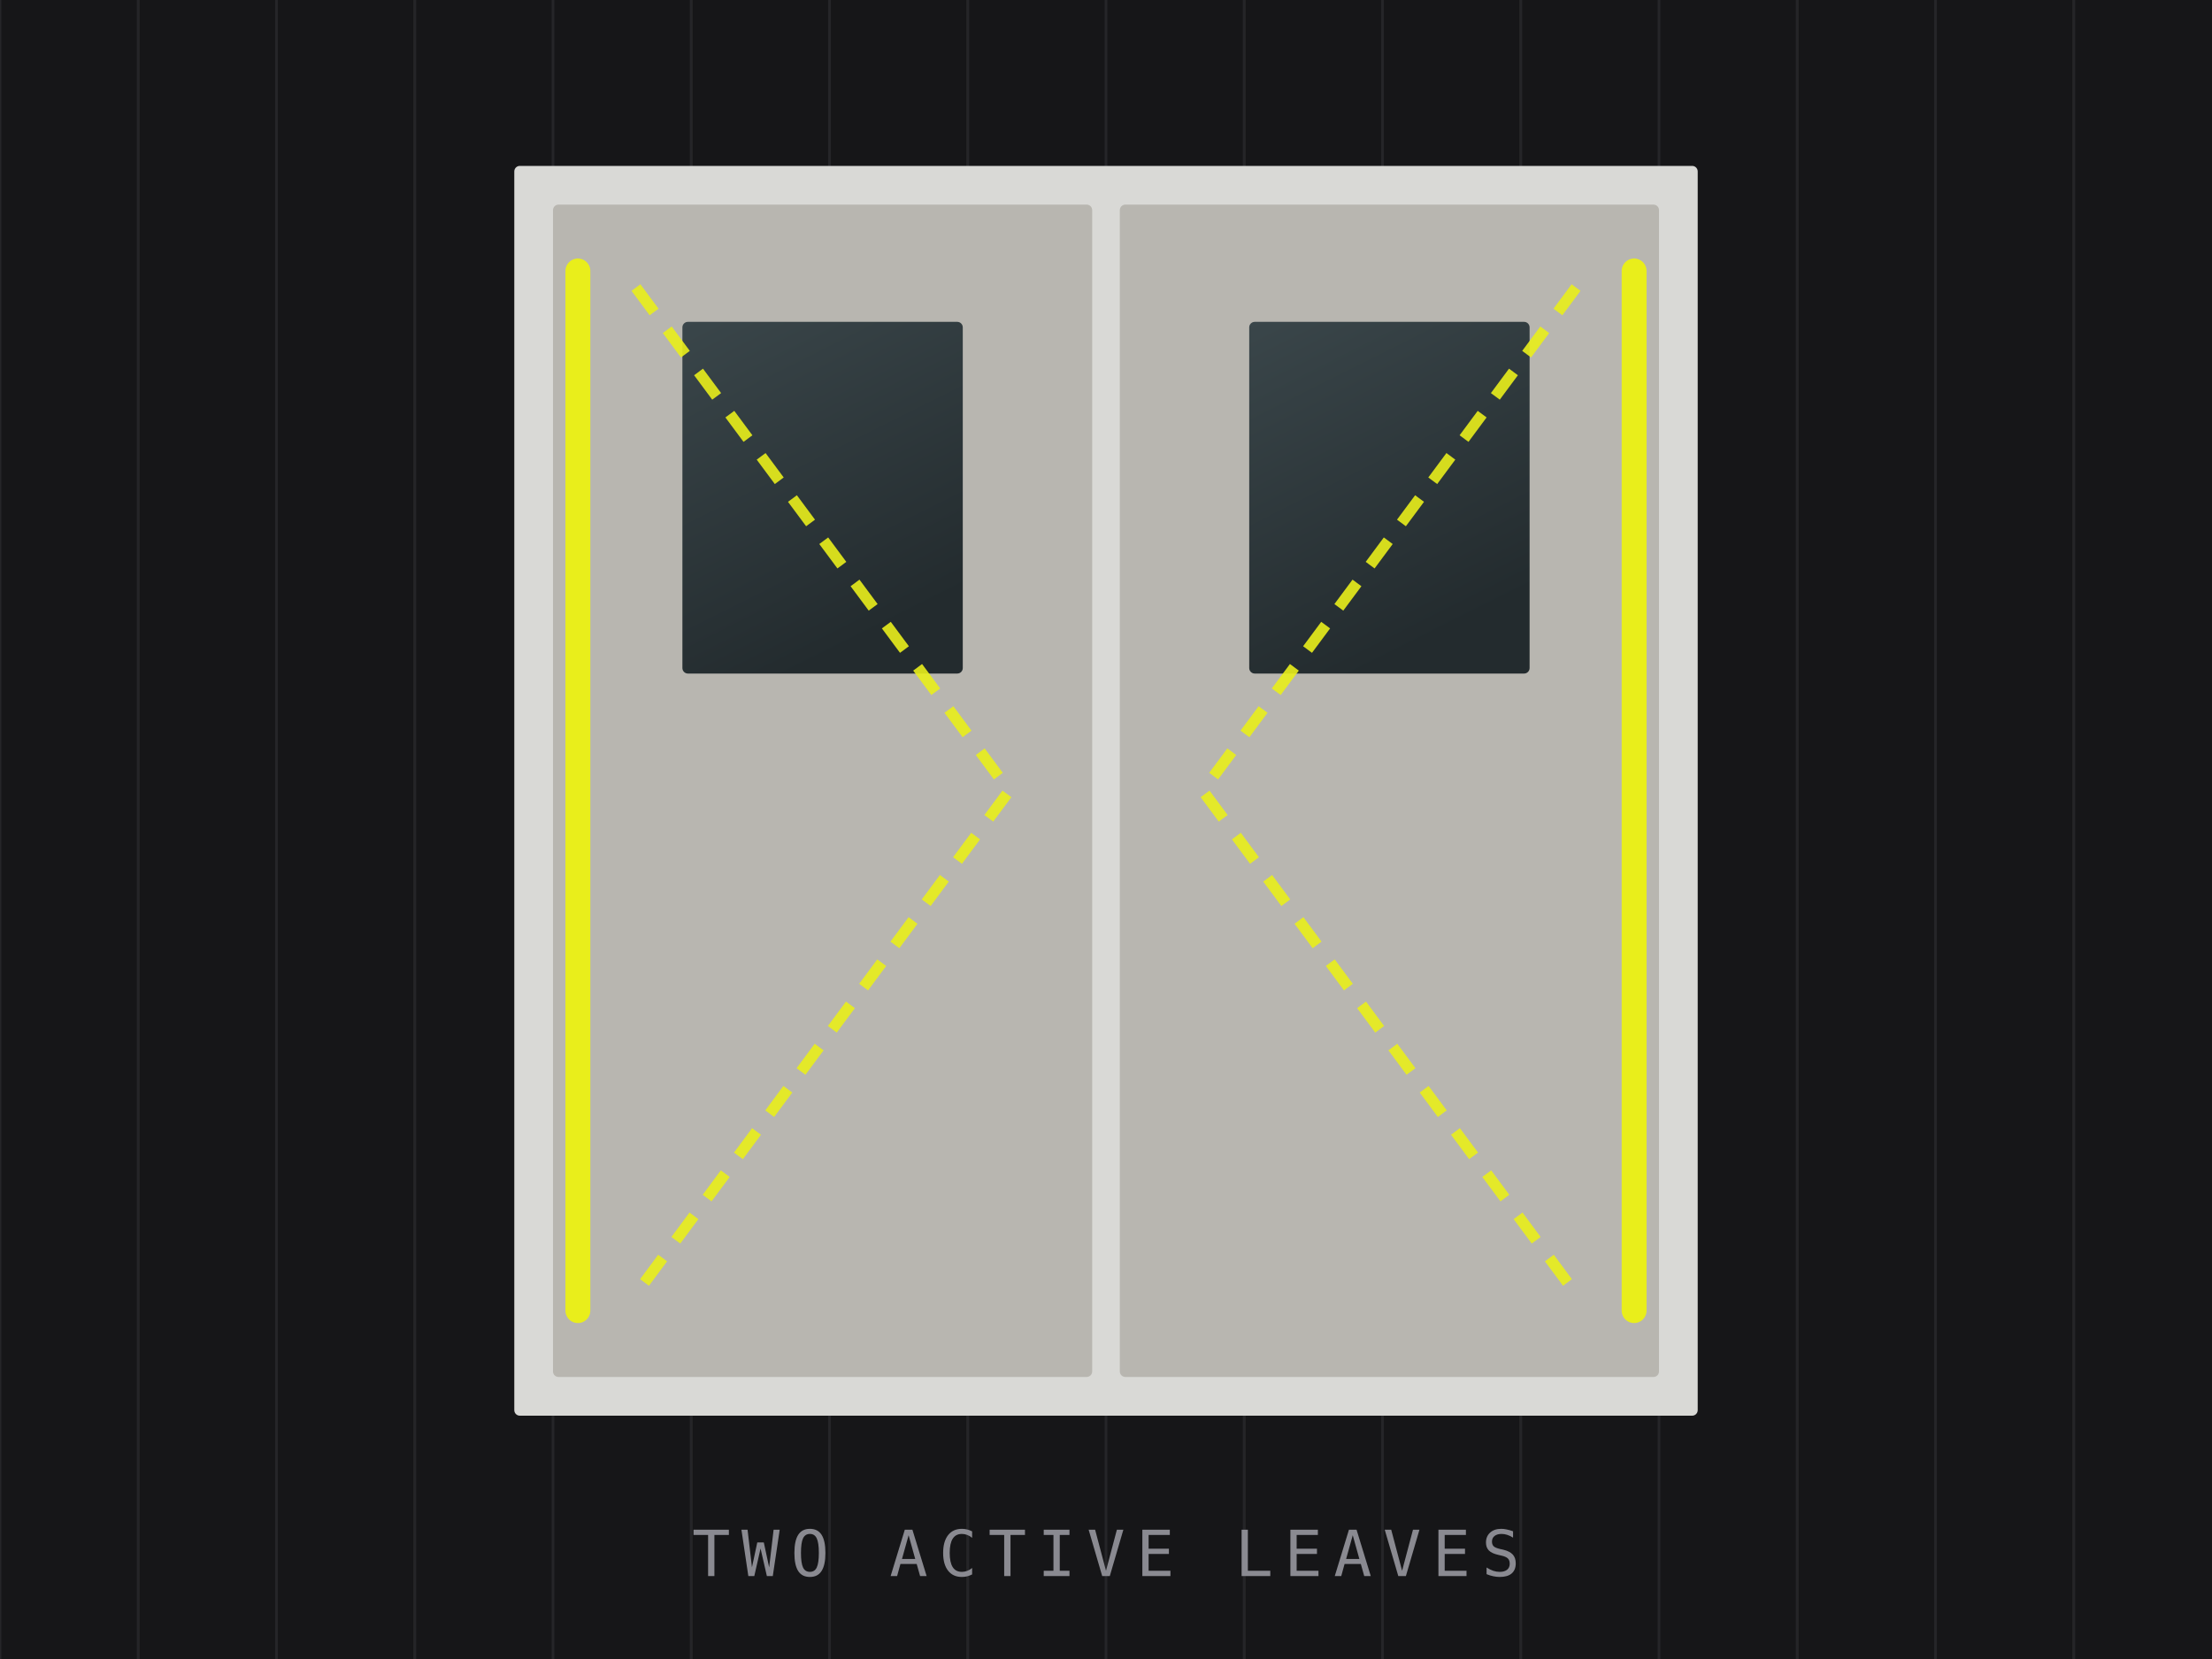
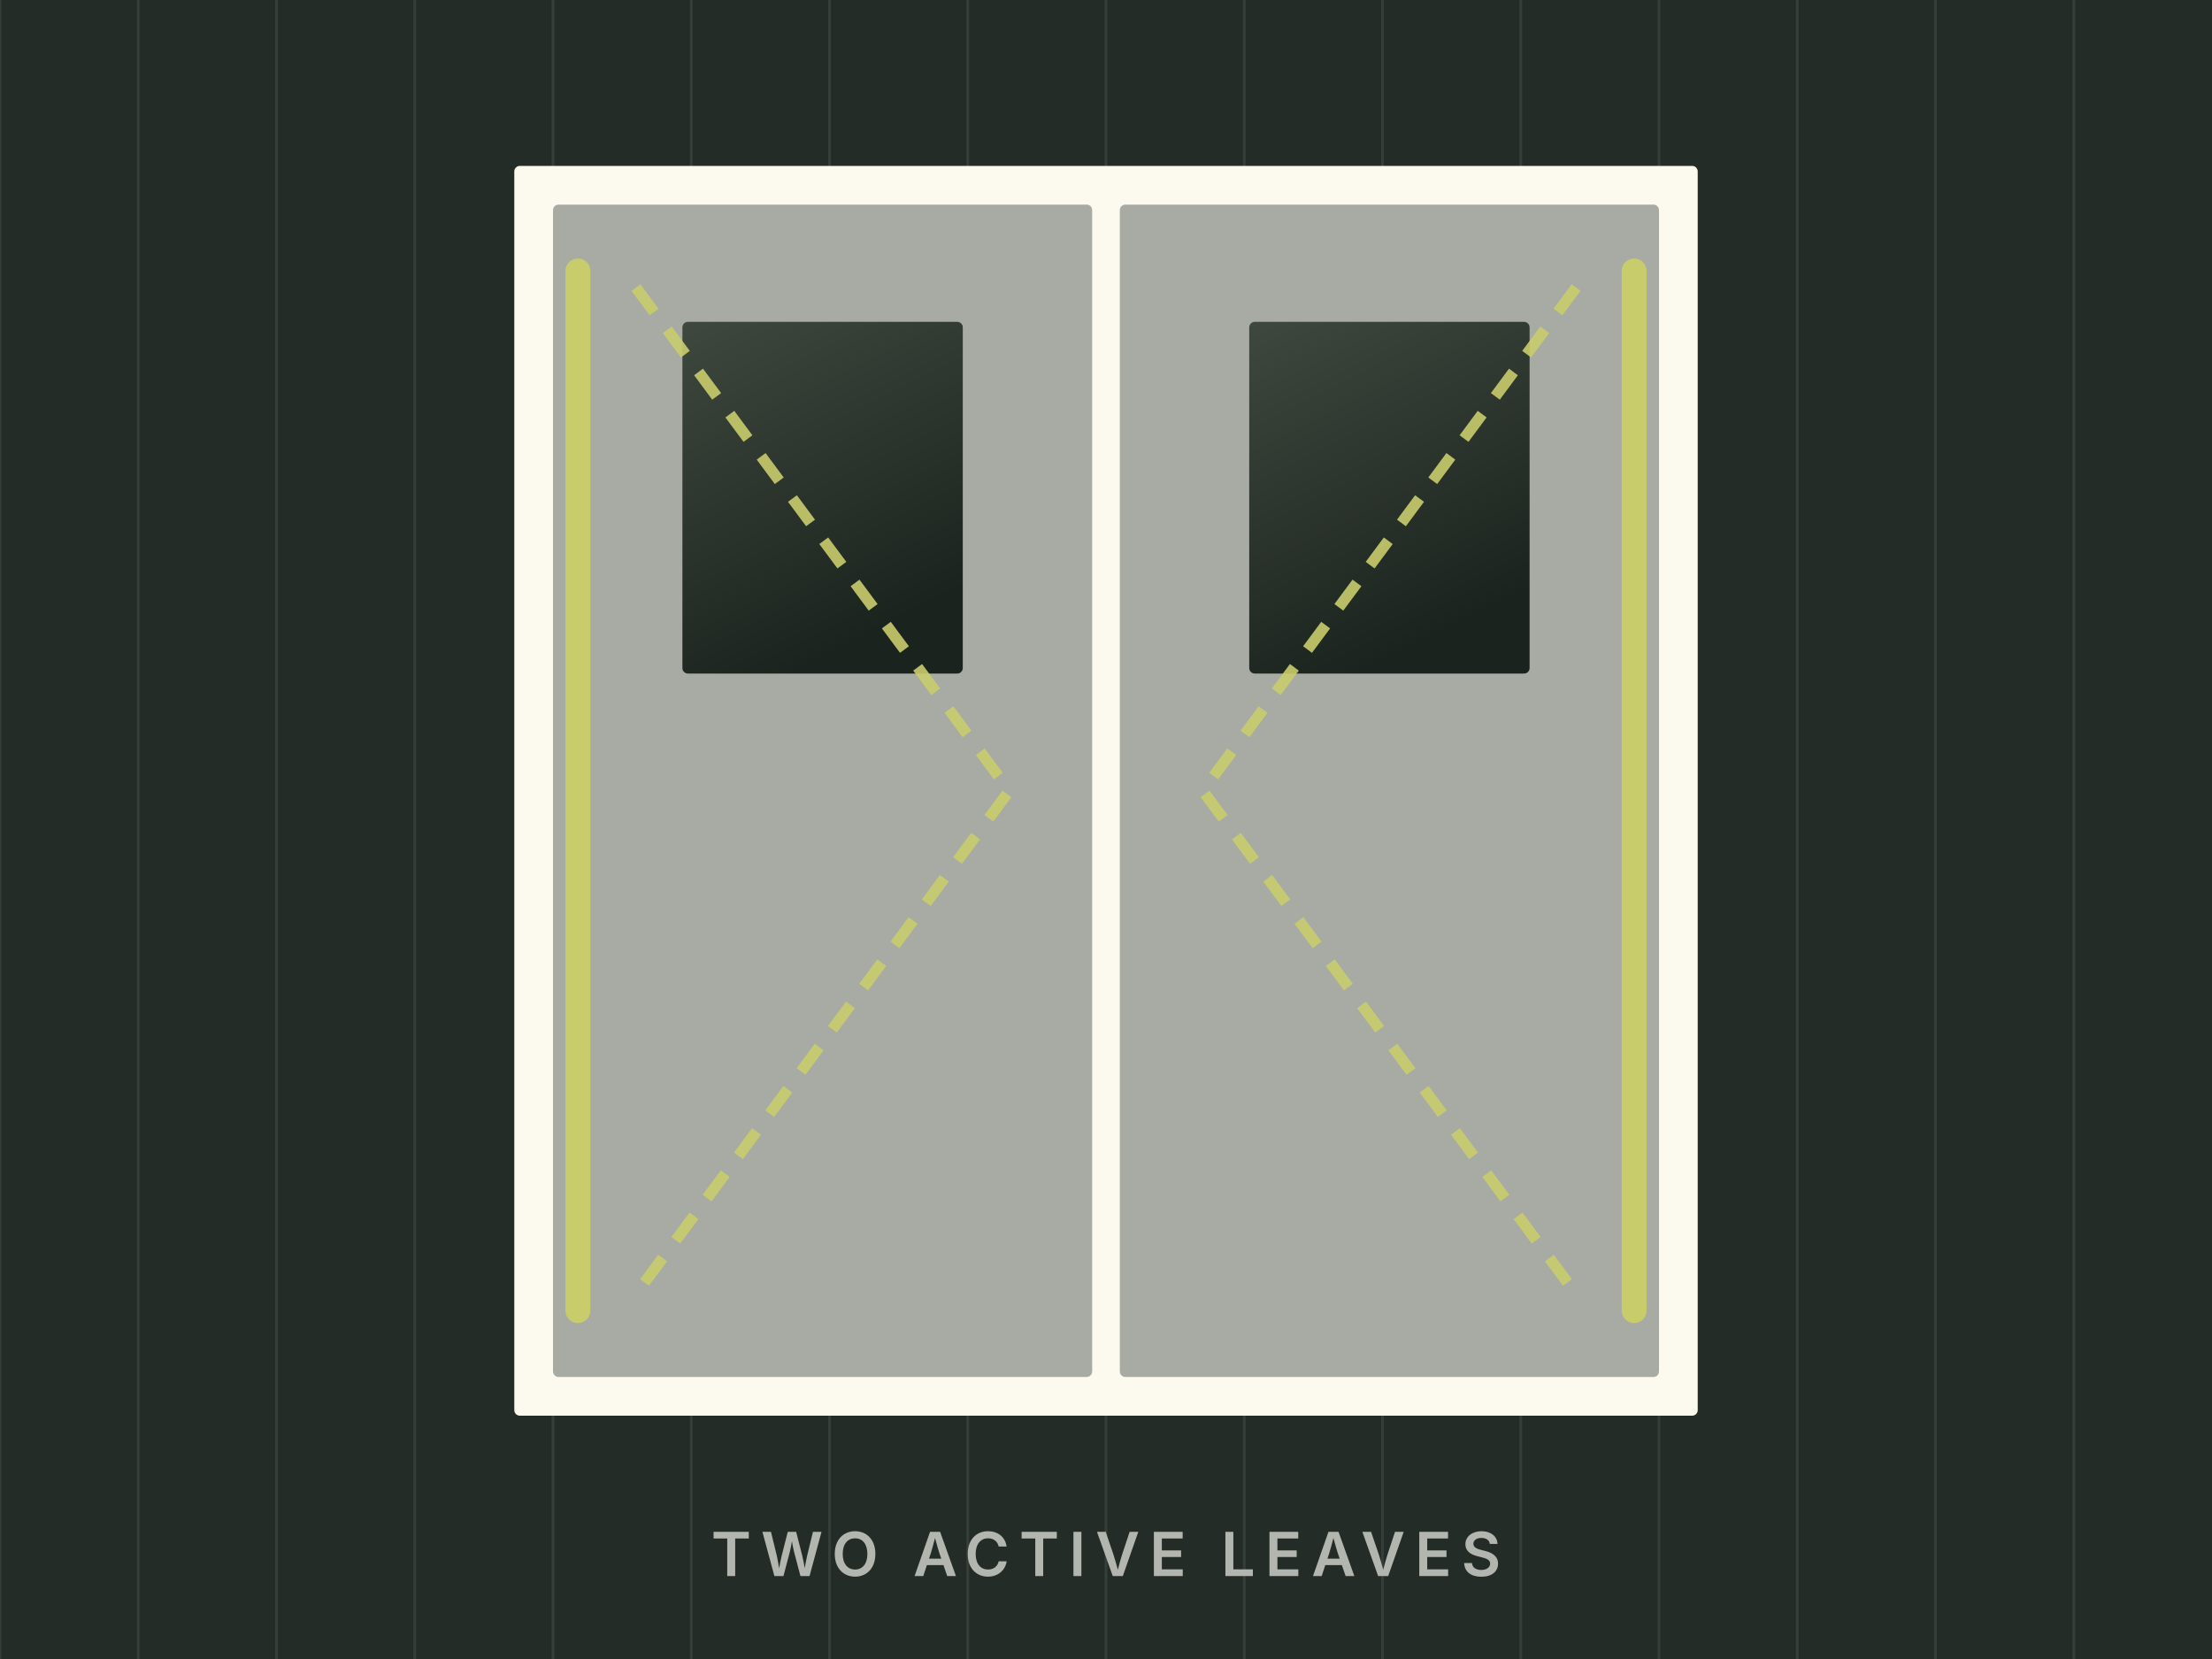
<svg xmlns="http://www.w3.org/2000/svg" viewBox="0 0 800 600" width="800" height="600" role="img" aria-label="Double entry doors: two solid leaves, each hinged at its outer edge">
-   <rect width="800" height="600" fill="#161618" />
-   <g stroke="#8a8a91" stroke-width="1" opacity="0.13">
+   <rect width="800" height="600" fill="#232c26" />
+   <g stroke="#b3b6af" stroke-width="1" opacity="0.13">
    <line x1="0" y1="0" x2="0" y2="600" />
    <line x1="50" y1="0" x2="50" y2="600" />
    <line x1="100" y1="0" x2="100" y2="600" />
    <line x1="150" y1="0" x2="150" y2="600" />
    <line x1="200" y1="0" x2="200" y2="600" />
    <line x1="250" y1="0" x2="250" y2="600" />
    <line x1="300" y1="0" x2="300" y2="600" />
    <line x1="350" y1="0" x2="350" y2="600" />
    <line x1="400" y1="0" x2="400" y2="600" />
    <line x1="450" y1="0" x2="450" y2="600" />
    <line x1="500" y1="0" x2="500" y2="600" />
    <line x1="550" y1="0" x2="550" y2="600" />
    <line x1="600" y1="0" x2="600" y2="600" />
    <line x1="650" y1="0" x2="650" y2="600" />
    <line x1="700" y1="0" x2="700" y2="600" />
    <line x1="750" y1="0" x2="750" y2="600" />
  </g>
  <defs>
    <marker id="a" viewBox="0 0 10 10" refX="7.5" refY="5" markerWidth="4.5" markerHeight="4.5" orient="auto">
-       <path d="M0 0 L10 5 L0 10 z" fill="#e9ee1b" />
+       <path d="M0 0 L10 5 L0 10 z" fill="#c9cc6b" />
    </marker>
    <linearGradient id="g" x1="0" y1="0" x2="0.4" y2="1">
-       <stop offset="0" stop-color="#3a464a" />
-       <stop offset="1" stop-color="#232b2e" />
+       <stop offset="0" stop-color="#3f483e" />
+       <stop offset="1" stop-color="#1b231e" />
    </linearGradient>
  </defs>
-   <rect x="186" y="60" width="428" height="452" fill="#d9d9d6" rx="2" />
-   <rect x="200" y="74" width="195.0" height="424" fill="#b8b6b0" rx="2" />
+   <rect x="186" y="60" width="428" height="452" fill="#fcf9ef" rx="2" />
+   <rect x="200" y="74" width="195.0" height="424" fill="#a8aba3" rx="2" />
  <rect x="246.8" y="116.4" width="101.4" height="127.2" fill="url(#g)" rx="2" />
-   <rect x="405.0" y="74" width="195.0" height="424" fill="#b8b6b0" rx="2" />
+   <rect x="405.0" y="74" width="195.0" height="424" fill="#a8aba3" rx="2" />
  <rect x="451.8" y="116.4" width="101.4" height="127.2" fill="url(#g)" rx="2" />
-   <line x1="209" y1="98" x2="209" y2="474" stroke="#e9ee1b" stroke-width="9" stroke-linecap="round" />
-   <line x1="591" y1="98" x2="591" y2="474" stroke="#e9ee1b" stroke-width="9" stroke-linecap="round" />
-   <path d="M 230 104 L 365.0 286.0 L 230 468" fill="none" stroke="#e9ee1b" stroke-width="4" stroke-dasharray="11 8" stroke-linejoin="round" opacity="0.9" />
-   <path d="M 570.0 104 L 435.0 286.0 L 570.0 468" fill="none" stroke="#e9ee1b" stroke-width="4" stroke-dasharray="11 8" stroke-linejoin="round" opacity="0.9" />
-   <text x="400.0" y="570" fill="#8a8a91" text-anchor="middle" font-family="ui-monospace,SFMono-Regular,monospace" font-size="23" letter-spacing="4">TWO ACTIVE LEAVES</text>
+   <line x1="209" y1="98" x2="209" y2="474" stroke="#c9cc6b" stroke-width="9" stroke-linecap="round" />
+   <line x1="591" y1="98" x2="591" y2="474" stroke="#c9cc6b" stroke-width="9" stroke-linecap="round" />
+   <path d="M 230 104 L 365.0 286.0 L 230 468" fill="none" stroke="#c9cc6b" stroke-width="4" stroke-dasharray="11 8" stroke-linejoin="round" opacity="0.9" />
+   <path d="M 570.0 104 L 435.0 286.0 L 570.0 468" fill="none" stroke="#c9cc6b" stroke-width="4" stroke-dasharray="11 8" stroke-linejoin="round" opacity="0.9" />
+   <text x="400.0" y="570" fill="#b3b6af" text-anchor="middle" font-family="Inter,system-ui,sans-serif" font-size="22" font-weight="600" letter-spacing="3.5">TWO ACTIVE LEAVES</text>
</svg>
